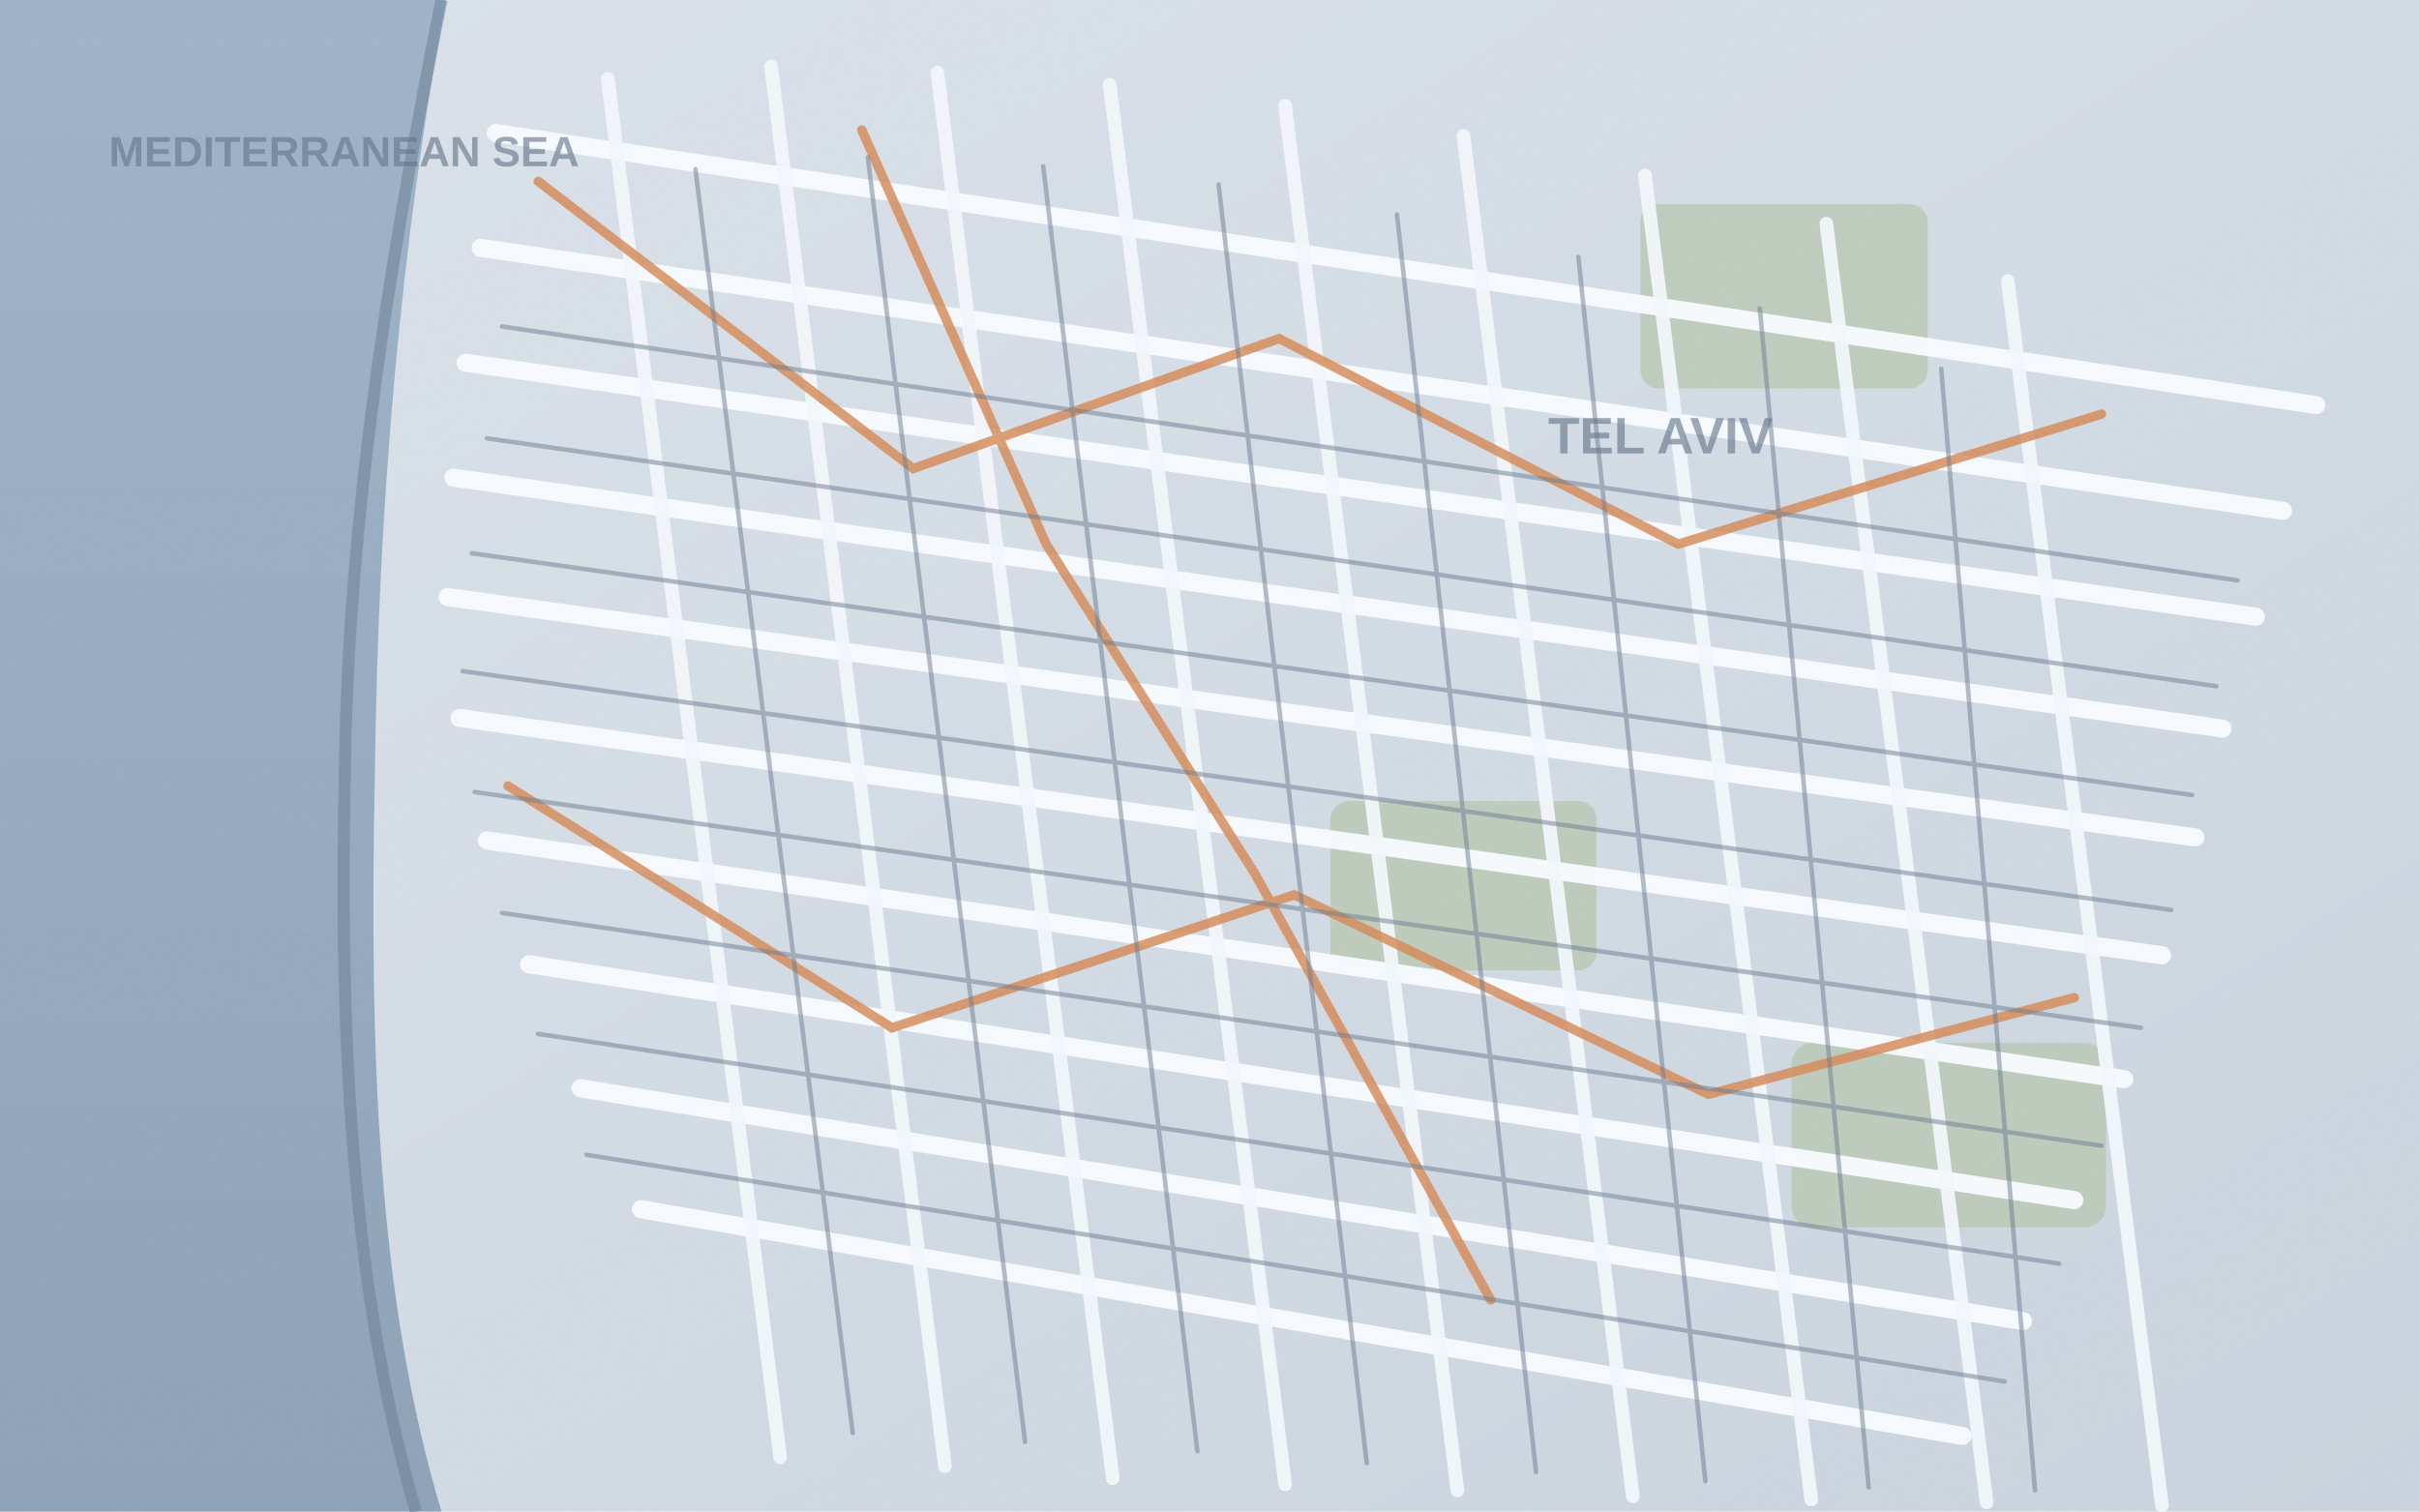
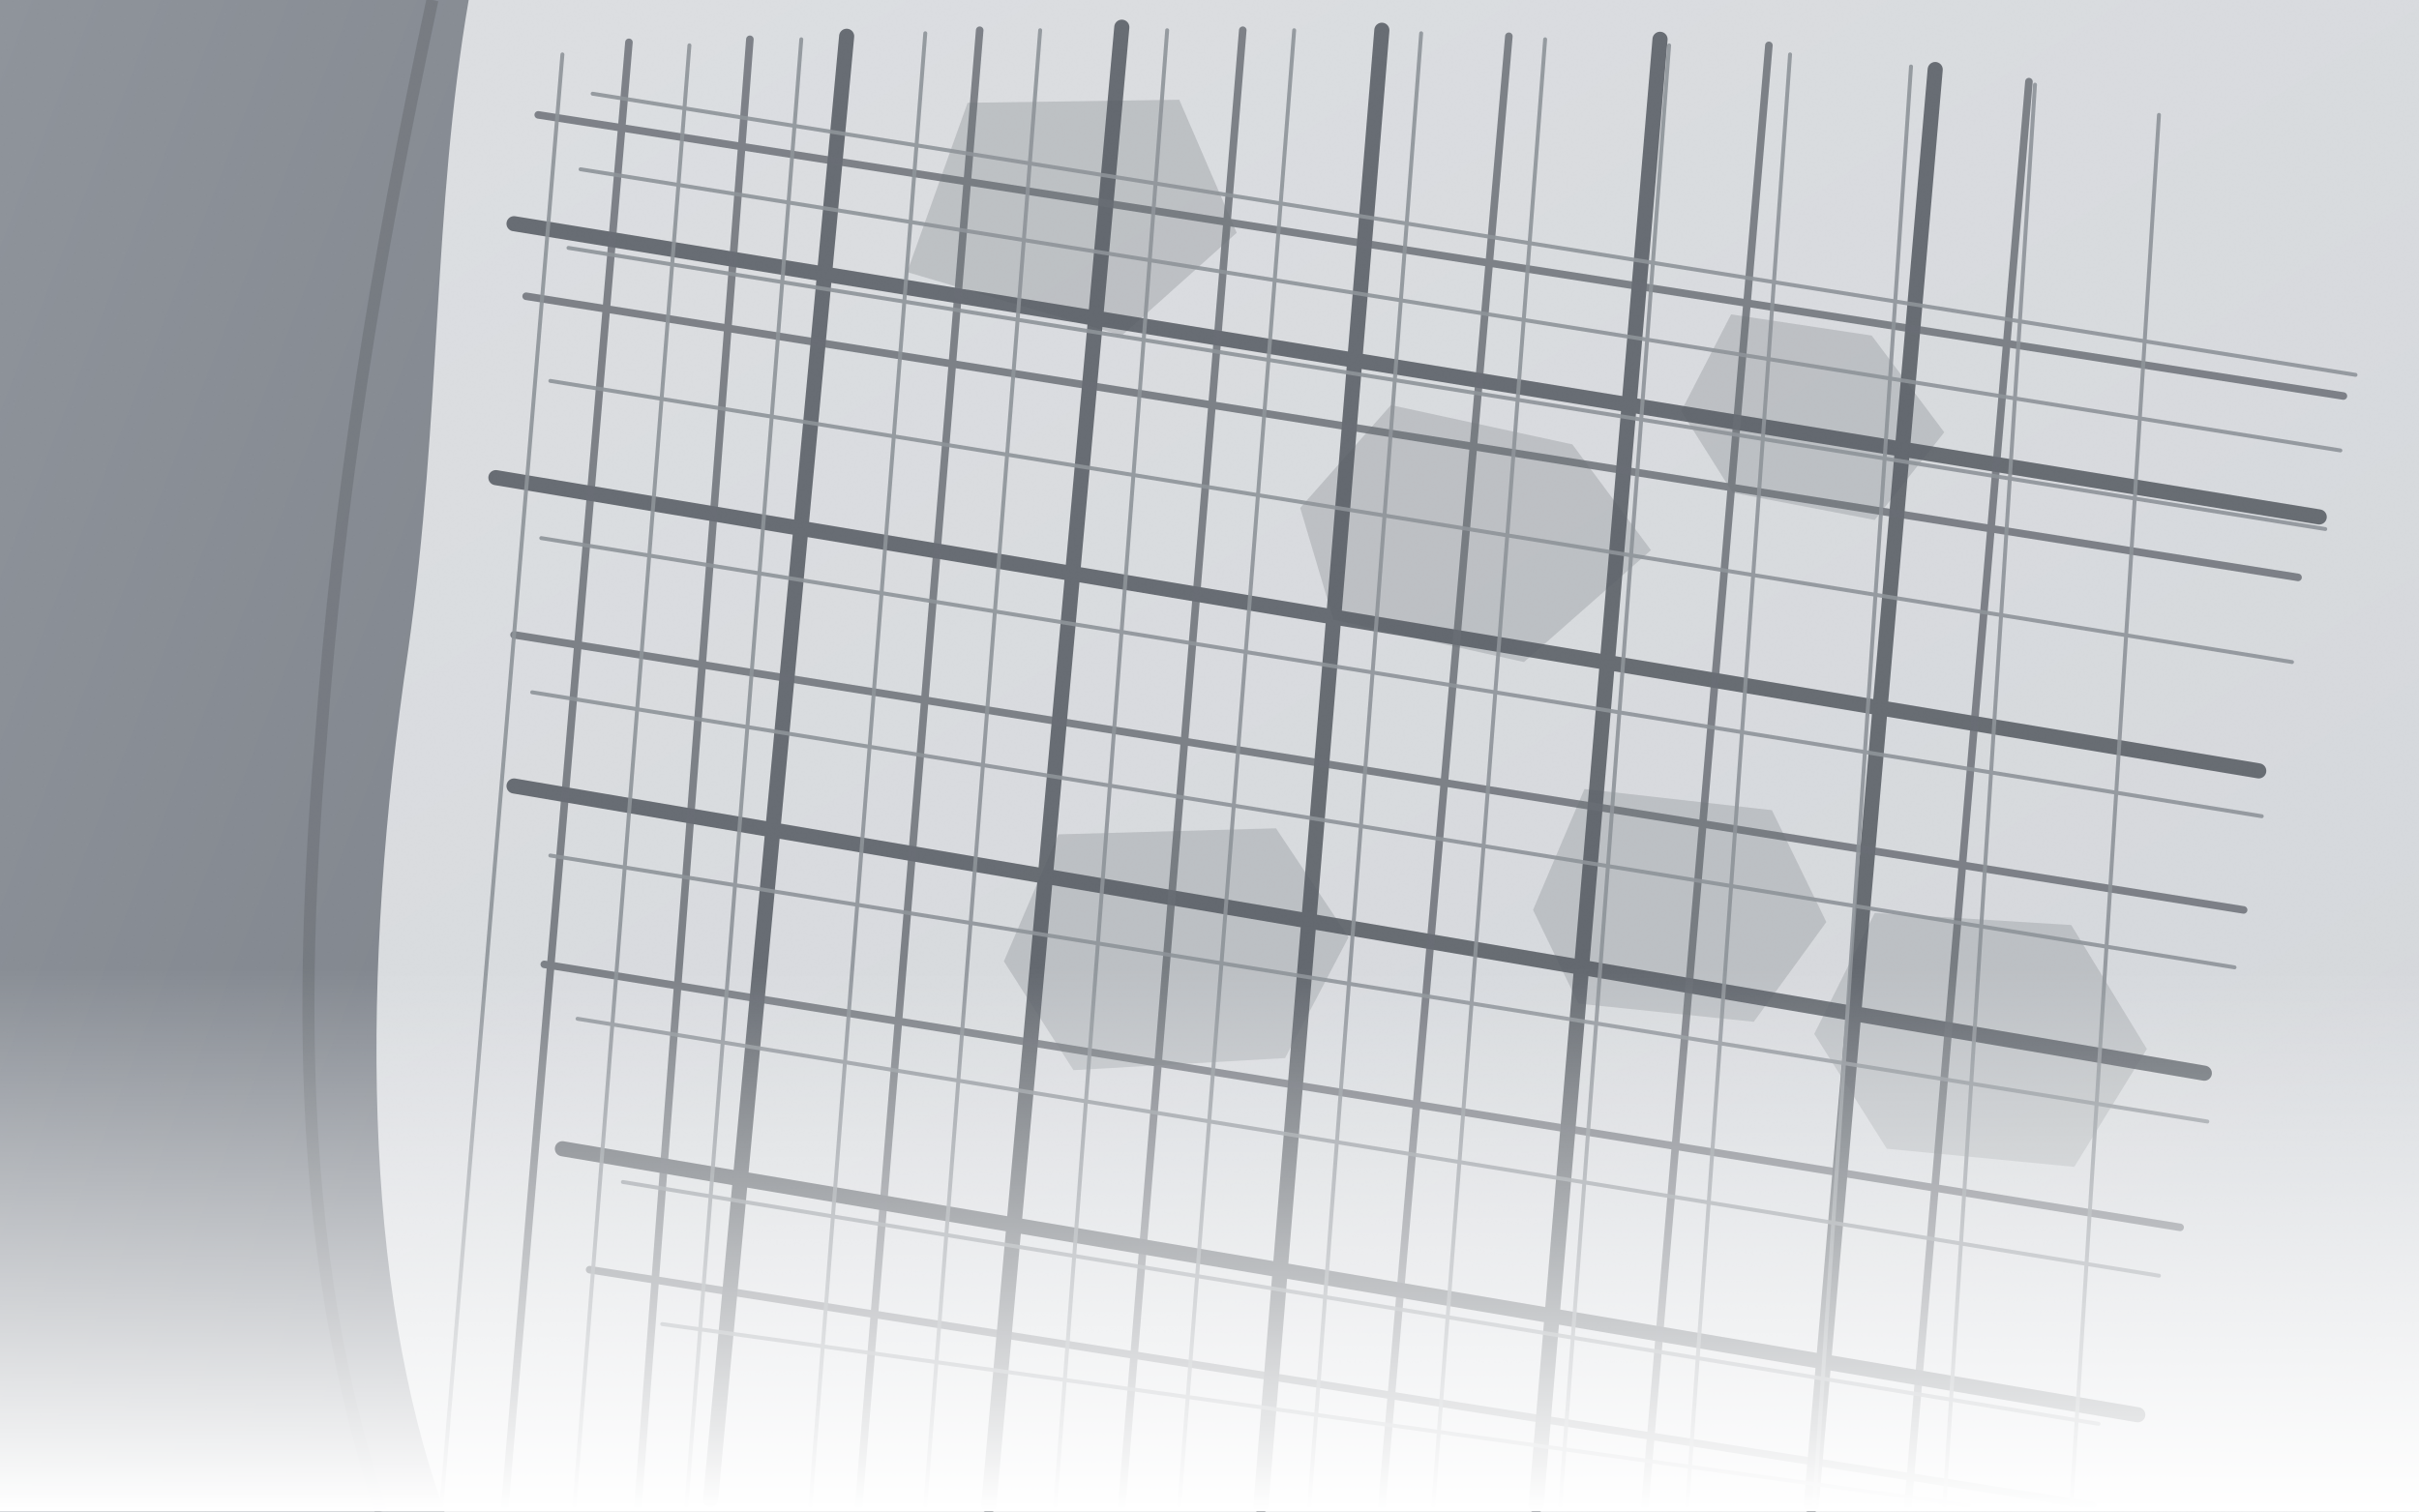
- <svg xmlns="http://www.w3.org/2000/svg" viewBox="0 0 1600 1000" role="img" aria-label="Tel Aviv map background">
+ <svg xmlns="http://www.w3.org/2000/svg" viewBox="0 0 1600 1000" role="img" aria-label="Tel Aviv grayscale map background">
  <defs>
-     <linearGradient id="landFill" x1="0" y1="0" x2="1" y2="1">
-       <stop offset="0%" stop-color="#dbe2ea" />
-       <stop offset="100%" stop-color="#cbd4de" />
+     <linearGradient id="land" x1="0" y1="0" x2="1" y2="1">
+       <stop offset="0%" stop-color="#dddfe2" />
+       <stop offset="100%" stop-color="#d4d7db" />
    </linearGradient>
-     <linearGradient id="seaFill" x1="0" y1="0" x2="0" y2="1">
-       <stop offset="0%" stop-color="#9fb4c9" />
-       <stop offset="100%" stop-color="#8ea3b8" />
+     <linearGradient id="sea" x1="0" y1="0" x2="0.8" y2="1">
+       <stop offset="0%" stop-color="#8f949b" />
+       <stop offset="100%" stop-color="#80858d" />
    </linearGradient>
-     <filter id="paperTexture" x="-10%" y="-10%" width="120%" height="120%">
-       <feTurbulence type="fractalNoise" baseFrequency="0.58" numOctaves="2" stitchTiles="stitch" />
+     <linearGradient id="fadeBottom" x1="0" y1="0" x2="0" y2="1">
+       <stop offset="0%" stop-color="#ffffff" stop-opacity="0" />
+       <stop offset="100%" stop-color="#ffffff" stop-opacity="1" />
+     </linearGradient>
+     <filter id="grain" x="-10%" y="-10%" width="120%" height="120%">
+       <feTurbulence type="fractalNoise" baseFrequency="0.62" numOctaves="2" stitchTiles="stitch" />
      <feColorMatrix type="saturate" values="0" />
      <feComponentTransfer>
-         <feFuncA type="table" tableValues="0 0.06" />
+         <feFuncA type="table" tableValues="0 0.05" />
      </feComponentTransfer>
    </filter>
  </defs>
-   <rect width="1600" height="1000" fill="url(#landFill)" />
-   <path d="M0 0 L295 0 C265 160 250 335 248 510 C244 700 250 860 292 1000 L0 1000 Z" fill="url(#seaFill)" />
-   <path d="M292 0 C252 200 230 356 228 515 C224 710 236 865 275 1000" fill="none" stroke="#6f8398" stroke-width="8" opacity="0.58" />
-   <g fill="#b9c8b3" opacity="0.8">
-     <rect x="1085" y="135" width="190" height="122" rx="12" />
-     <rect x="880" y="530" width="176" height="112" rx="12" />
-     <rect x="1185" y="690" width="208" height="122" rx="14" />
+   <rect width="1600" height="1000" fill="url(#land)" />
+   <path d="M0 0 L310 0 C286 140 292 274 270 430 C238 646 240 850 294 1000 L0 1000 Z" fill="url(#sea)" />
+   <path d="M286 0 C248 178 224 328 212 492 C194 704 206 860 252 1000" fill="none" stroke="#6f747b" stroke-width="8" opacity="0.7" />
+   <g fill="#b5b8bc" opacity="0.78">
+     <path d="M640 68 L780 66 L818 154 L742 222 L600 180 Z" />
+     <path d="M920 268 L1040 294 L1092 364 L1008 438 L882 410 L860 336 Z" />
+     <path d="M1145 208 L1238 222 L1286 286 L1240 344 L1146 326 L1112 272 Z" />
+     <path d="M700 552 L844 548 L892 620 L850 700 L710 708 L664 636 Z" />
+     <path d="M1048 522 L1172 536 L1208 610 L1160 676 L1044 664 L1014 602 Z" />
+     <path d="M1240 604 L1370 612 L1420 694 L1372 772 L1248 760 L1200 684 Z" />
  </g>
  <g stroke-linecap="round" fill="none">
-     <g stroke="#f8fbff" stroke-width="12" opacity="0.95">
-       <path d="M328 88 L1532 268" />
-       <path d="M318 164 L1510 338" />
-       <path d="M308 240 L1492 408" />
-       <path d="M300 316 L1470 482" />
-       <path d="M296 395 L1452 554" />
-       <path d="M304 475 L1430 632" />
-       <path d="M322 556 L1405 714" />
-       <path d="M350 638 L1372 794" />
-       <path d="M384 720 L1338 874" />
-       <path d="M424 800 L1298 950" />
+     <g stroke="#555a61" stroke-width="10" opacity="0.86">
+       <path d="M340 148 L1534 342" />
+       <path d="M328 316 L1494 510" />
+       <path d="M340 520 L1458 710" />
+       <path d="M372 760 L1414 936" />
+       <path d="M560 24 L470 992" />
+       <path d="M742 18 L654 996" />
+       <path d="M914 20 L834 996" />
+       <path d="M1098 26 L1016 996" />
+       <path d="M1280 46 L1198 996" />
    </g>
-     <g stroke="#f2f7fb" stroke-width="9" opacity="0.94">
-       <path d="M402 52 L516 964" />
-       <path d="M510 44 L625 970" />
-       <path d="M620 48 L736 978" />
-       <path d="M734 56 L850 982" />
-       <path d="M850 70 L964 986" />
-       <path d="M968 90 L1080 990" />
-       <path d="M1088 116 L1198 992" />
-       <path d="M1208 148 L1314 994" />
-       <path d="M1328 186 L1430 996" />
+     <g stroke="#686d74" stroke-width="5" opacity="0.82">
+       <path d="M356 76 L1550 262" />
+       <path d="M348 196 L1520 382" />
+       <path d="M340 420 L1484 602" />
+       <path d="M360 638 L1442 812" />
+       <path d="M390 840 L1384 996" />
+       <path d="M416 28 L334 996" />
+       <path d="M496 26 L422 996" />
+       <path d="M648 20 L568 996" />
+       <path d="M822 20 L742 996" />
+       <path d="M998 24 L914 996" />
+       <path d="M1170 30 L1088 996" />
+       <path d="M1342 54 L1262 996" />
    </g>
-     <g stroke="#d68a57" stroke-width="6.2" opacity="0.82">
-       <path d="M356 120 L604 310 L846 224 L1110 360 L1390 274" />
-       <path d="M336 520 L590 680 L856 592 L1130 724 L1372 660" />
-       <path d="M570 86 L692 360 L830 578 L986 860" />
-     </g>
-     <g stroke="#6c7c8f" stroke-width="3" opacity="0.5">
-       <path d="M332 216 L1480 384" />
-       <path d="M322 290 L1466 454" />
-       <path d="M312 366 L1450 526" />
-       <path d="M306 444 L1436 602" />
-       <path d="M314 524 L1416 680" />
-       <path d="M332 604 L1390 758" />
-       <path d="M356 684 L1362 836" />
-       <path d="M388 764 L1326 914" />
-       <path d="M460 112 L564 948" />
-       <path d="M574 104 L678 954" />
-       <path d="M690 110 L792 960" />
-       <path d="M806 122 L904 968" />
-       <path d="M924 142 L1016 974" />
-       <path d="M1044 170 L1128 980" />
-       <path d="M1164 204 L1236 984" />
-       <path d="M1284 244 L1346 986" />
+     <g stroke="#8e9399" stroke-width="2.6" opacity="0.9">
+       <path d="M392 62 L1558 248" />
+       <path d="M384 112 L1548 298" />
+       <path d="M376 164 L1538 350" />
+       <path d="M364 252 L1516 438" />
+       <path d="M358 356 L1496 540" />
+       <path d="M352 458 L1478 640" />
+       <path d="M364 566 L1460 742" />
+       <path d="M382 674 L1428 844" />
+       <path d="M412 782 L1388 942" />
+       <path d="M438 876 L1302 996" />
+       <path d="M372 36 L292 996" />
+       <path d="M456 30 L380 996" />
+       <path d="M530 26 L454 996" />
+       <path d="M612 22 L536 996" />
+       <path d="M688 20 L612 996" />
+       <path d="M772 20 L698 996" />
+       <path d="M856 20 L780 996" />
+       <path d="M940 22 L866 996" />
+       <path d="M1022 26 L948 996" />
+       <path d="M1104 30 L1032 996" />
+       <path d="M1184 36 L1116 996" />
+       <path d="M1264 44 L1200 996" />
+       <path d="M1346 56 L1286 996" />
+       <path d="M1428 76 L1370 996" />
    </g>
  </g>
-   <g font-family="Arial, Helvetica, sans-serif" font-weight="700" fill="#637587" opacity="0.62">
-     <text x="1024" y="300" font-size="34">TEL AVIV</text>
-     <text x="72" y="110" font-size="28">MEDITERRANEAN SEA</text>
-   </g>
-   <rect width="1600" height="1000" fill="#ffffff" filter="url(#paperTexture)" opacity="0.22" />
+   <rect width="1600" height="1000" fill="#ffffff" filter="url(#grain)" opacity="0.2" />
+   <rect x="0" y="640" width="1600" height="360" fill="url(#fadeBottom)" />
</svg>
